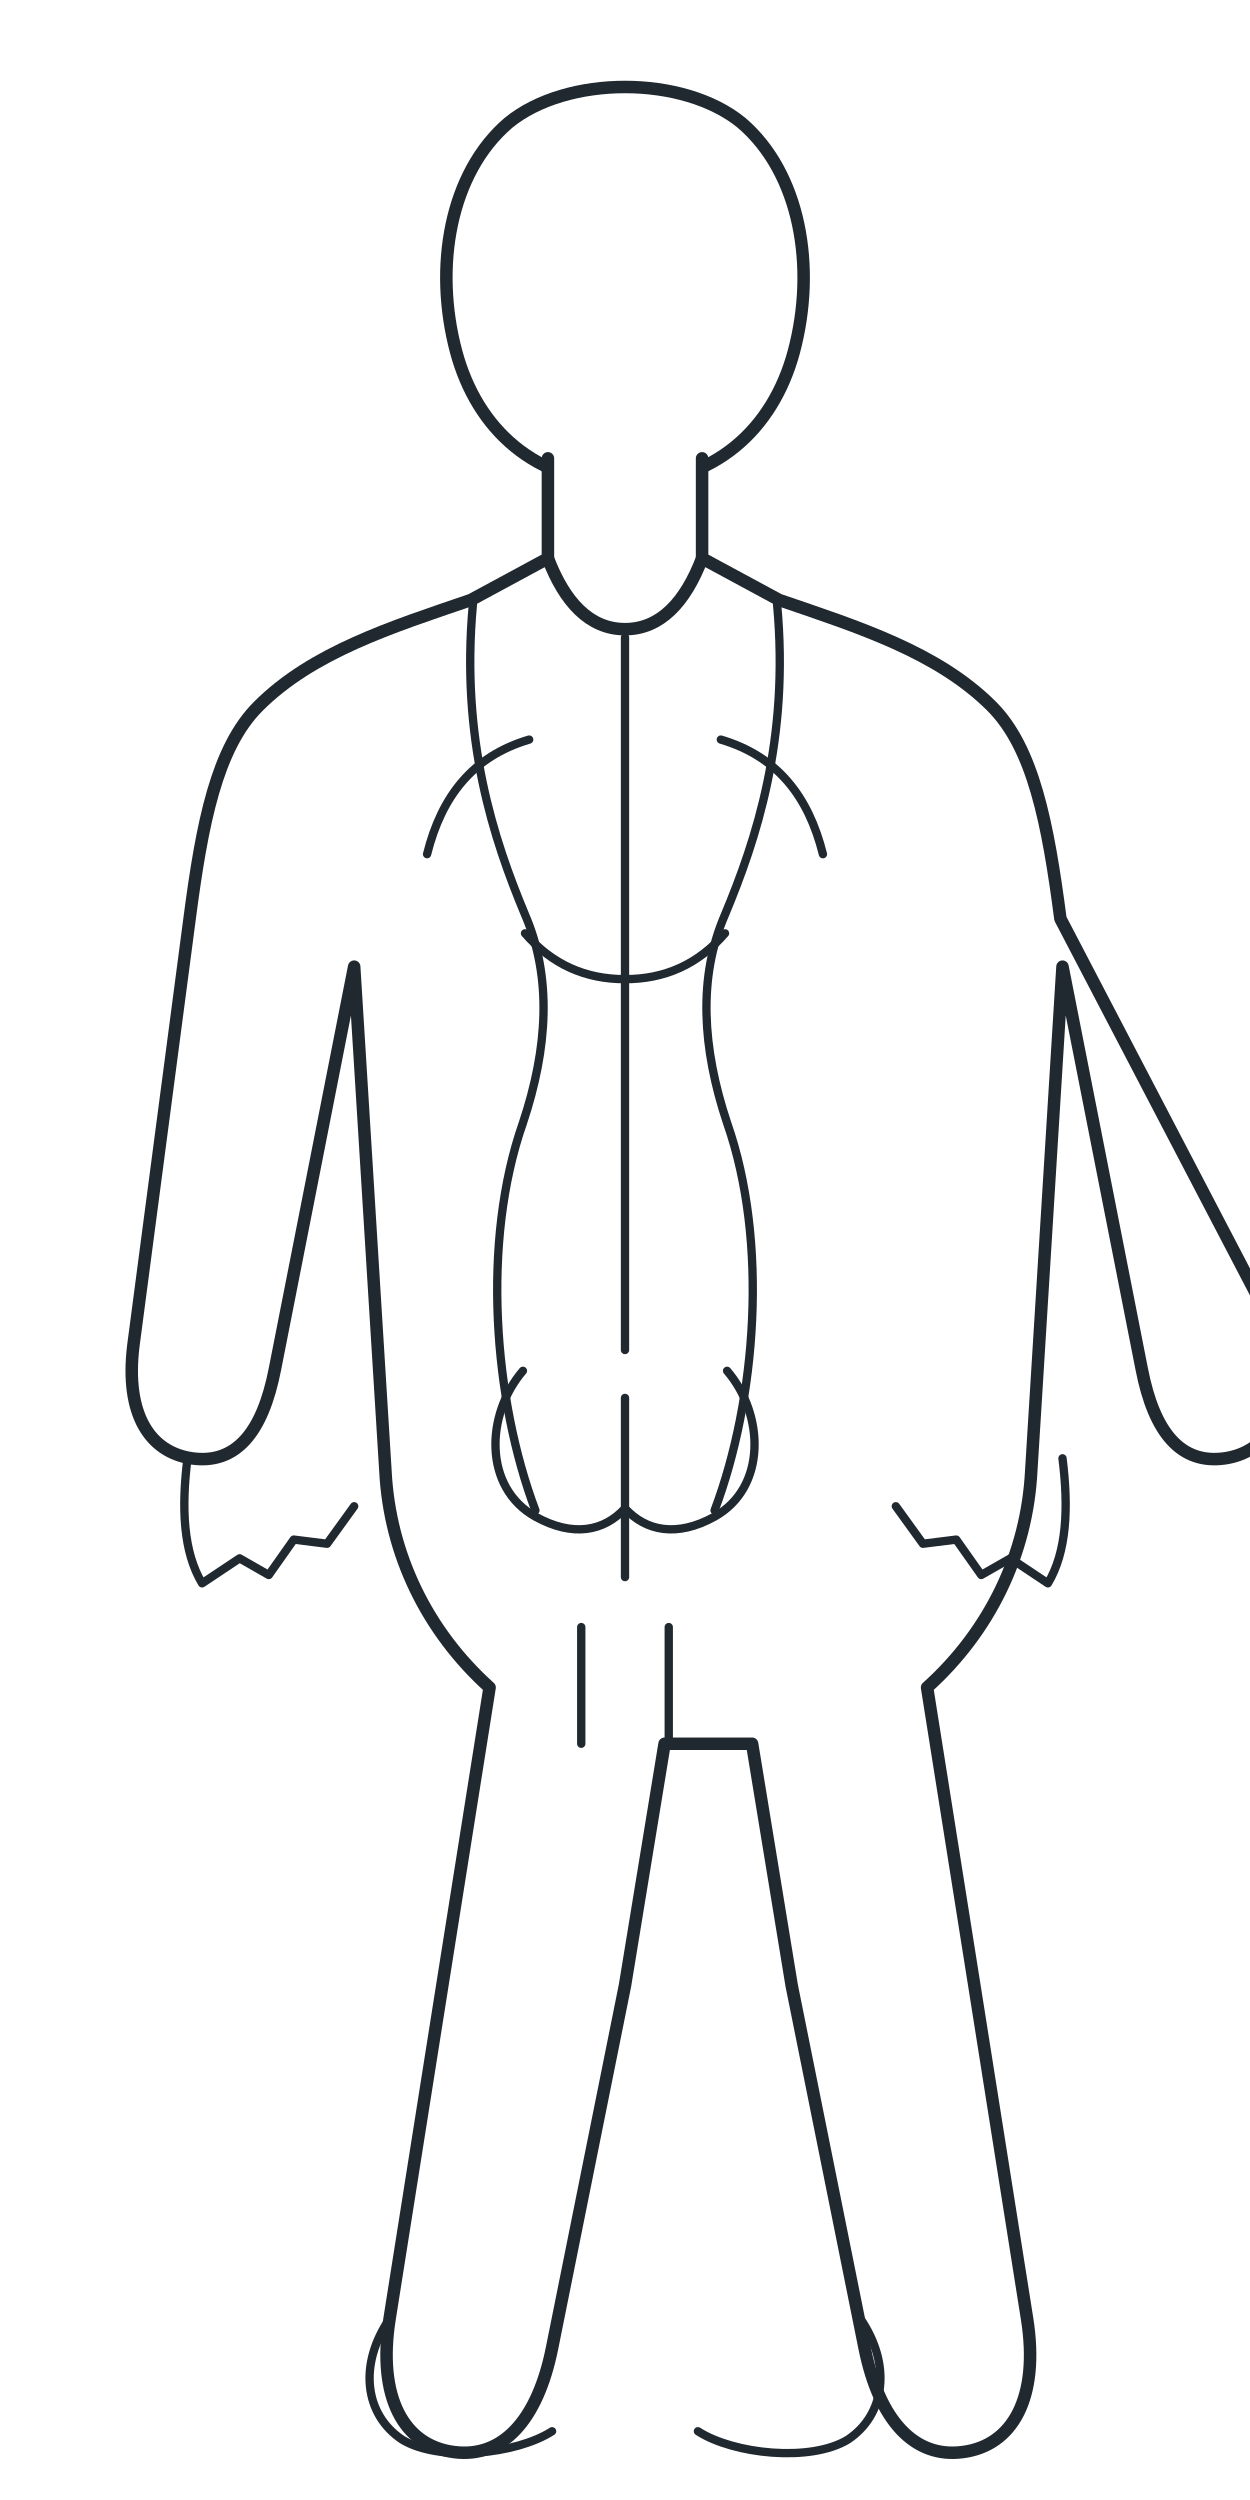
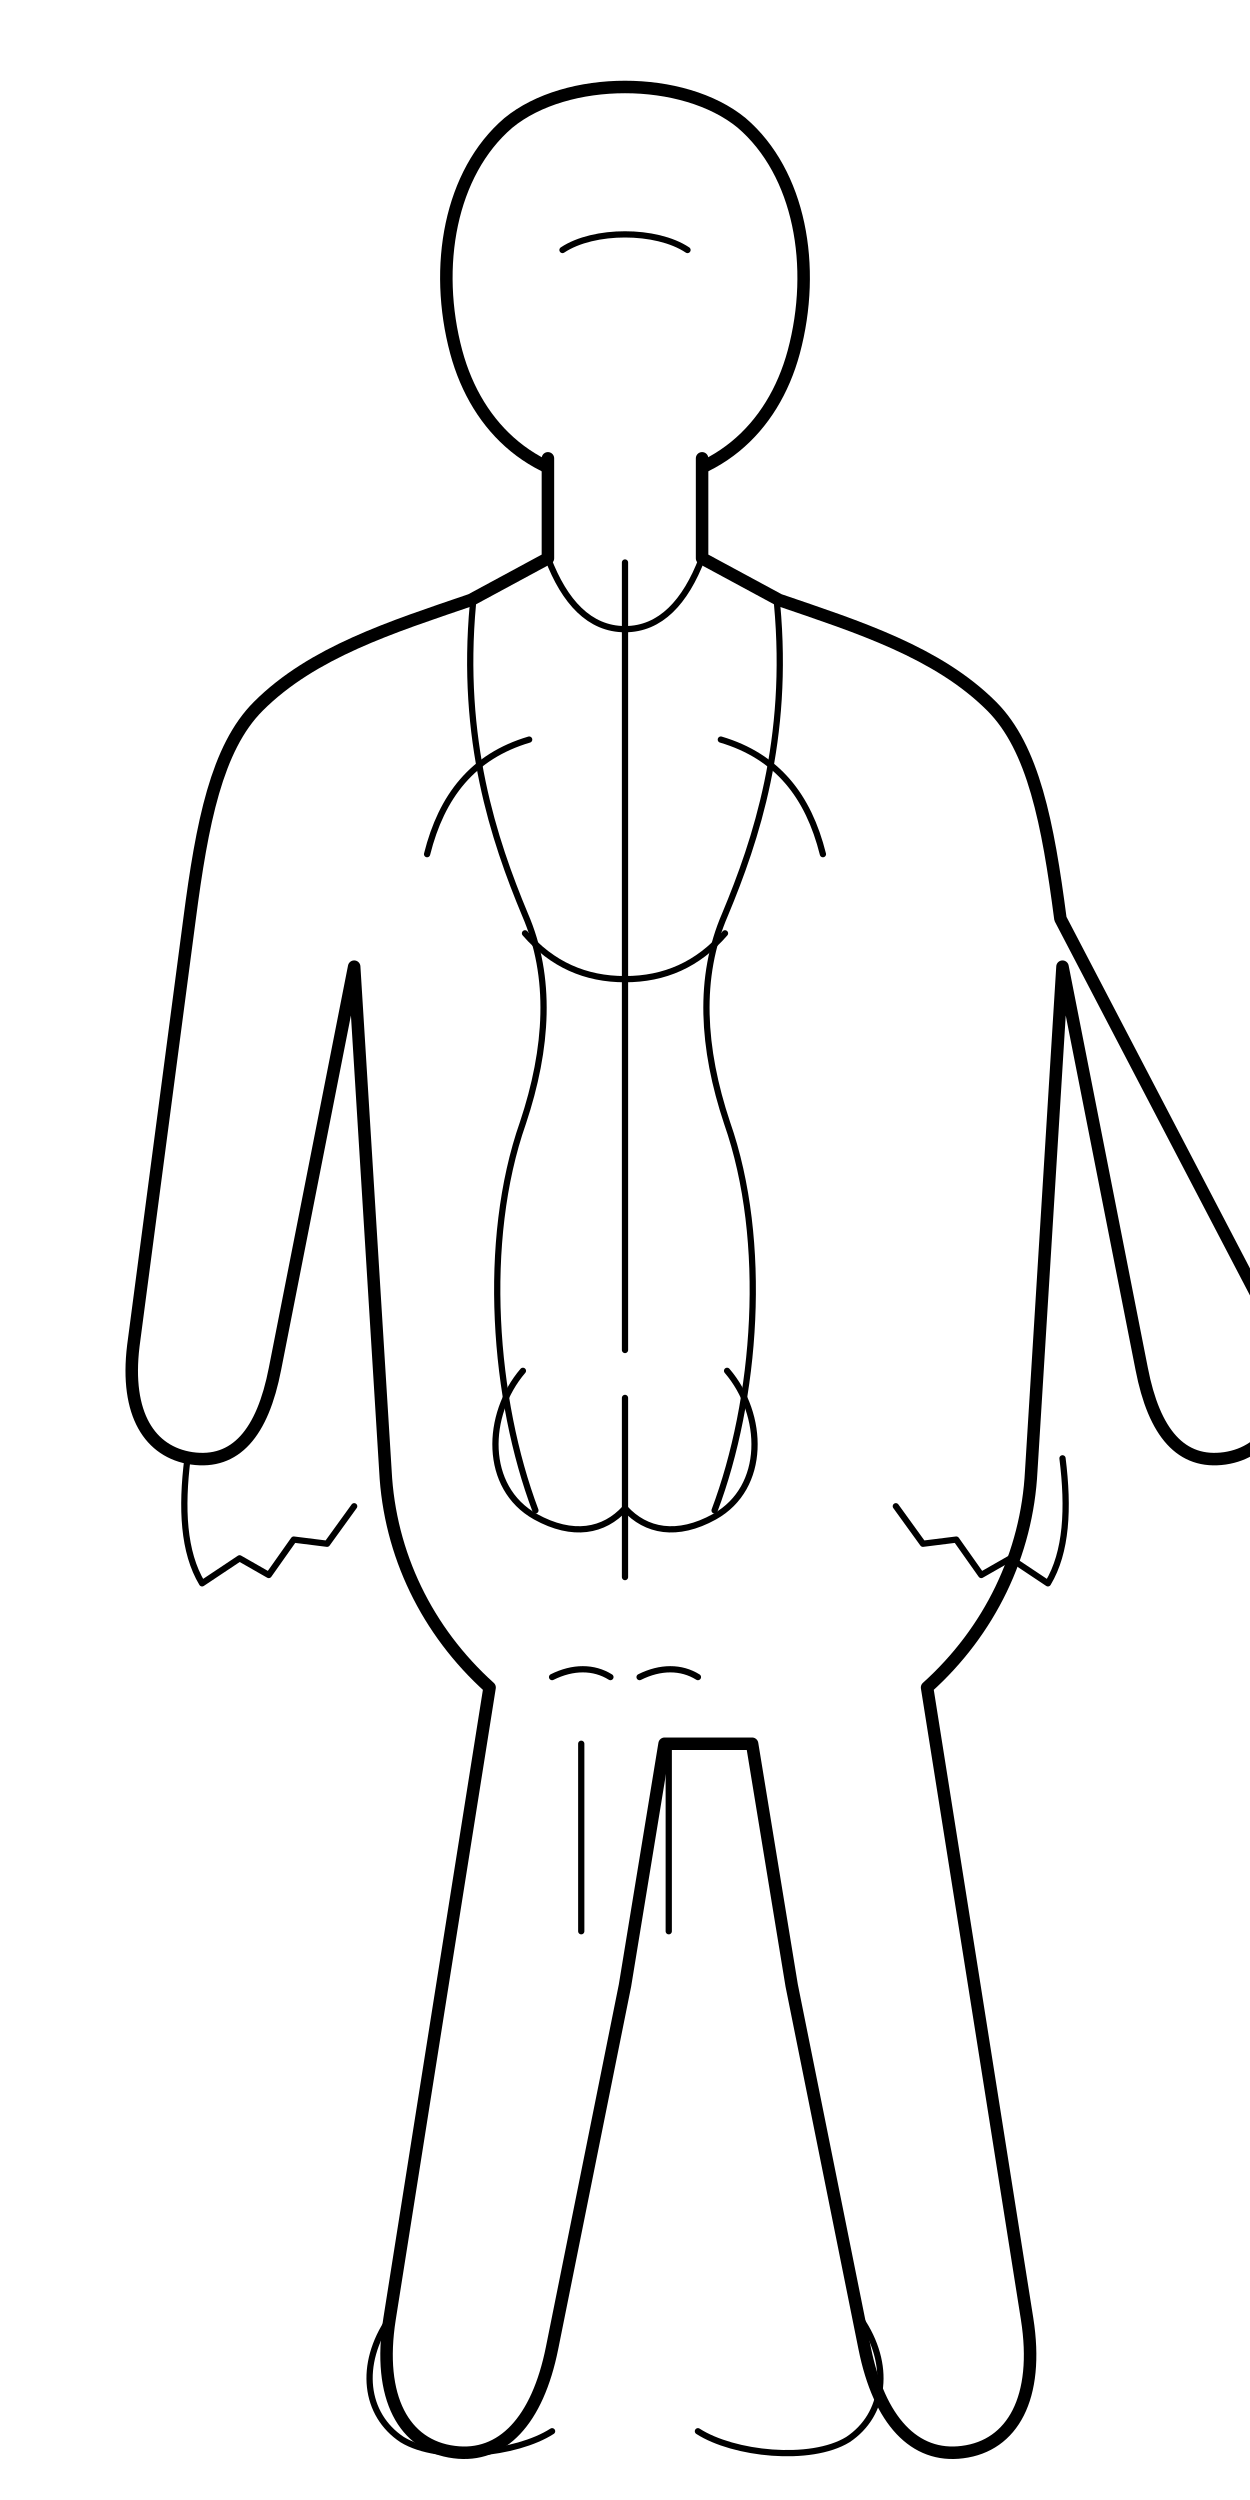
<svg xmlns="http://www.w3.org/2000/svg" width="600" height="1200" viewBox="0 0 600 1200">
-   <rect width="600" height="1200" fill="#fff" />
-   <g fill="#fff" stroke="#202830" stroke-width="6" stroke-linecap="round" stroke-linejoin="round">
+   <rect width="600" height="1200" fill="#ffffff" />
+   <g fill="#ffffff" stroke="#000000" stroke-width="6" stroke-linecap="round" stroke-linejoin="round">
    <path d="M244 59c-28 24-36 69-25 110 10 37 38 63 81 63s71-26 81-63c11-41 3-86-25-110-28-23-84-23-112 0Z" />
    <path d="M263 220v48l-37 20c-38 13-76 25-102 51-20 20-27 56-33 102L64 646c-4 33 8 51 28 54 21 3 34-12 40-43l38-193 15 242c2 40 20 77 50 104l-23 145-25 158c-6 38 7 61 31 64 23 3 40-15 47-50l35-174 19-116h42l19 116 35 174c7 35 24 53 47 50 24-3 37-26 31-64l-25-158-23-145c30-27 48-64 50-104l15-242 38 193c6 31 19 46 40 43 20-3 32-21 28-54L509 441c-6-46-13-82-33-102-26-26-64-38-102-51l-37-20v-48" />
+   </g>
+   <g fill="none" stroke="#000000" stroke-width="3" stroke-linecap="round" stroke-linejoin="round">
+     <path d="M270 120c15-10 45-10 60 0" />
    <path d="M263 268c8 21 20 34 37 34s29-13 37-34" />
-     <path d="M227 290c-6 65 10 113 25 149 13 30 11 64-1 100-20 57-14 133 6 186M373 290c6 65-10 113-25 149-13 30-11 64 1 100 20 57 14 133-6 186" fill="none" stroke-width="4" />
-     <path d="M300 306v342M254 355c-27 8-42 27-49 55M346 355c27 8 42 27 49 55M252 448c13 15 29 22 48 22s35-7 48-22" fill="none" stroke-width="4" />
-     <path d="M251 658c-18 21-19 56 6 70 18 10 33 7 43-4 10 11 25 14 43 4 25-14 24-49 6-70M300 671v86" fill="none" stroke-width="4" />
-     <path d="M279 837v-56M321 837v-56M90 700c-3 24-2 45 7 60l18-12 14 8 12-17 16 2 13-18M510 700c3 24 2 45-7 60l-18-12-14 8-12-17-16 2-13-18" fill="none" stroke-width="4" />
-     <path d="M187 1113c-15 22-12 46 6 58 18 11 55 7 72-4M413 1113c15 22 12 46-6 58-18 11-55 7-72-4" fill="none" stroke-width="4" />
+     <path d="M227 290c-6 65 10 113 25 149 13 30 11 64-1 100-20 57-14 133 6 186" />
+     <path d="M373 290c6 65-10 113-25 149-13 30-11 64 1 100 20 57 14 133-6 186" />
+     <path d="M300 270v378" />
+     <path d="M254 355c-27 8-42 27-49 55" />
+     <path d="M346 355c27 8 42 27 49 55" />
+     <path d="M252 448c13 15 29 22 48 22s35-7 48-22" />
+     <path d="M251 658c-18 21-19 56 6 70 18 10 33 7 43-4 10 11 25 14 43 4 25-14 24-49 6-70" />
+     <path d="M300 671v86" />
+     <path d="M265 805c10-5 20-5 28 0" />
+     <path d="M307 805c10-5 20-5 28 0" />
+     <path d="M279 837v90" />
+     <path d="M321 837v90" />
+     <path d="M90 700c-3 24-2 45 7 60l18-12 14 8 12-17 16 2 13-18" />
+     <path d="M510 700c3 24 2 45-7 60l-18-12-14 8-12-17-16 2-13-18" />
+     <path d="M187 1113c-15 22-12 46 6 58 18 11 55 7 72-4" />
+     <path d="M413 1113c15 22 12 46-6 58-18 11-55 7-72-4" />
  </g>
</svg>
